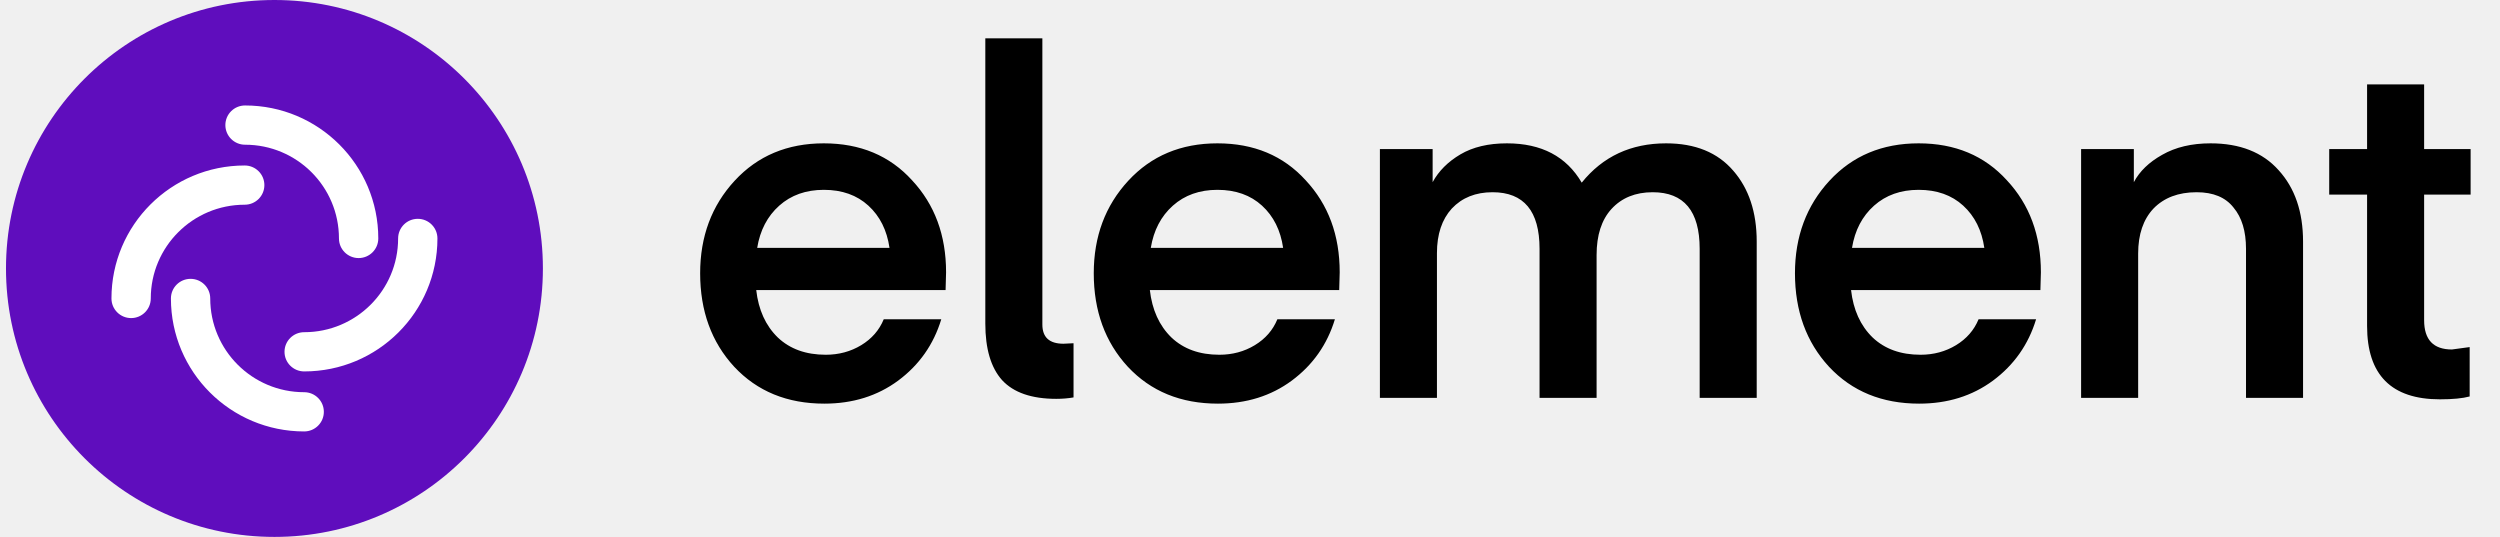
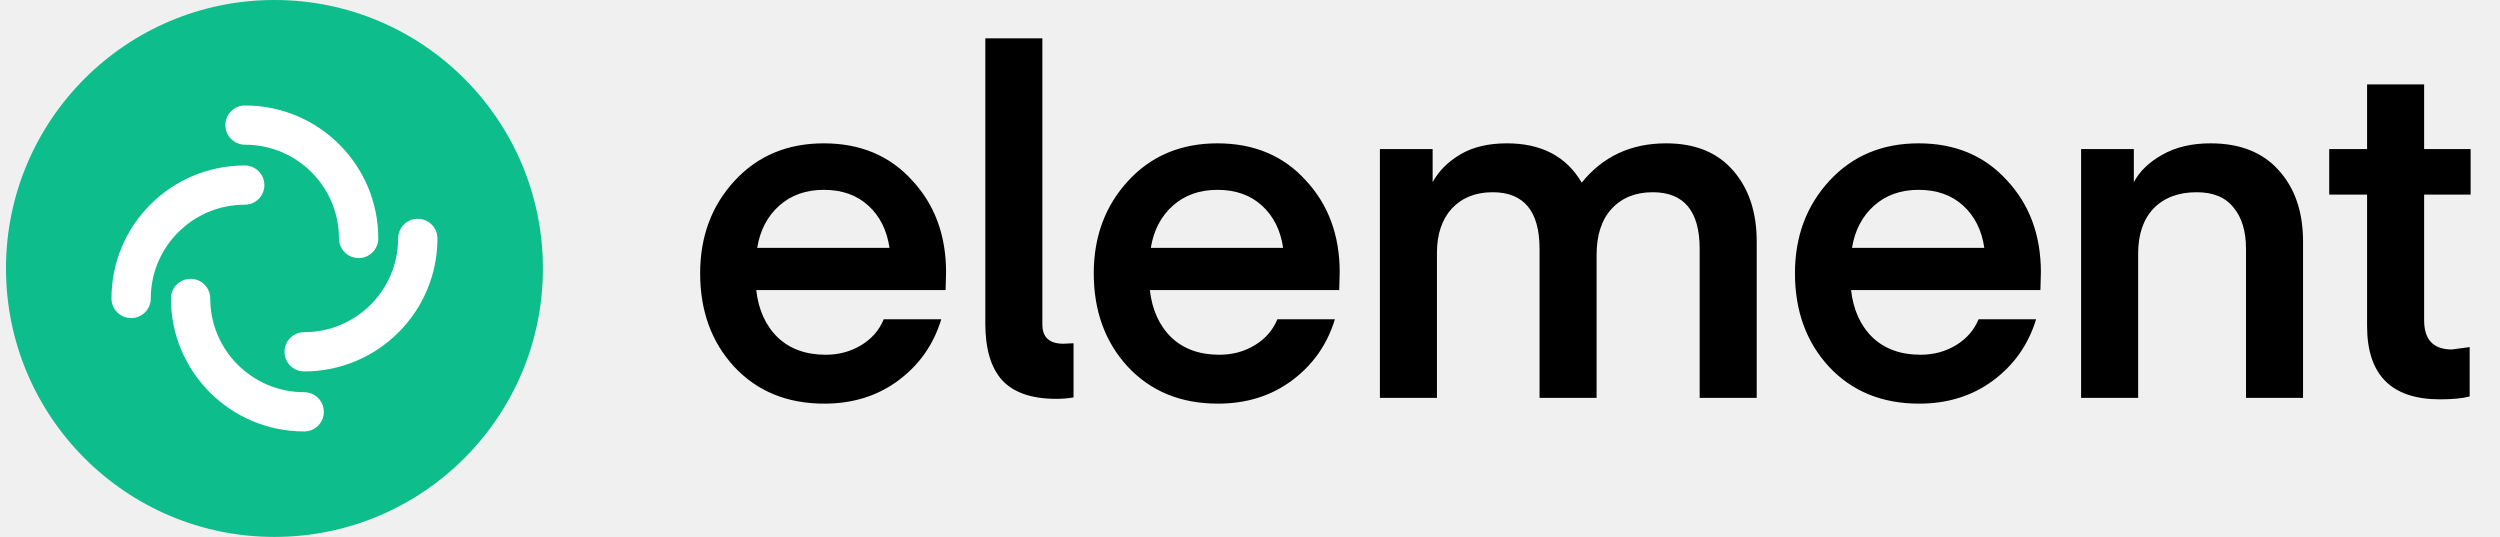
<svg xmlns="http://www.w3.org/2000/svg" width="149" height="32" viewBox="0 0 149 32" fill="none">
-   <path fill-rule="evenodd" clip-rule="evenodd" d="M16.357 32C25.194 32 32.357 24.837 32.357 16C32.357 7.163 25.194 0 16.357 0C7.521 0 0.357 7.163 0.357 16C0.357 24.837 7.521 32 16.357 32Z" fill="#5F0DBD" />
+   <path fill-rule="evenodd" clip-rule="evenodd" d="M16.357 32C25.194 32 32.357 24.837 32.357 16C32.357 7.163 25.194 0 16.357 0C7.521 0 0.357 7.163 0.357 16C0.357 24.837 7.521 32 16.357 32Z" fill="#0DBD8B" />
  <path fill-rule="evenodd" clip-rule="evenodd" d="M13.432 7.455C13.432 6.809 13.957 6.286 14.604 6.286C18.99 6.286 22.546 9.834 22.546 14.212C22.546 14.857 22.021 15.381 21.374 15.381C20.727 15.381 20.202 14.857 20.202 14.212C20.202 11.126 17.696 8.625 14.604 8.625C13.957 8.625 13.432 8.101 13.432 7.455Z" fill="white" />
  <path fill-rule="evenodd" clip-rule="evenodd" d="M24.9 13.042C25.547 13.042 26.071 13.566 26.071 14.212C26.071 18.589 22.515 22.137 18.129 22.137C17.482 22.137 16.957 21.614 16.957 20.968C16.957 20.322 17.482 19.799 18.129 19.799C21.221 19.799 23.728 17.297 23.728 14.212C23.728 13.566 24.252 13.042 24.9 13.042Z" fill="white" />
  <path fill-rule="evenodd" clip-rule="evenodd" d="M19.301 24.545C19.301 25.191 18.776 25.714 18.129 25.714C13.743 25.714 10.187 22.166 10.187 17.788C10.187 17.142 10.711 16.619 11.358 16.619C12.006 16.619 12.53 17.142 12.53 17.788C12.53 20.874 15.037 23.375 18.129 23.375C18.776 23.375 19.301 23.899 19.301 24.545Z" fill="white" />
  <path fill-rule="evenodd" clip-rule="evenodd" d="M7.815 18.958C7.167 18.958 6.643 18.434 6.643 17.788C6.643 13.411 10.199 9.863 14.585 9.863C15.232 9.863 15.757 10.386 15.757 11.032C15.757 11.678 15.232 12.201 14.585 12.201C11.493 12.201 8.986 14.703 8.986 17.788C8.986 18.434 8.462 18.958 7.815 18.958Z" fill="white" />
  <path d="M56.357 17.286H45.071C45.205 18.467 45.633 19.41 46.357 20.114C47.081 20.8 48.033 21.143 49.214 21.143C49.995 21.143 50.7 20.953 51.329 20.572C51.957 20.191 52.405 19.676 52.671 19.029H56.1C55.643 20.533 54.786 21.753 53.529 22.686C52.291 23.6 50.824 24.057 49.129 24.057C46.919 24.057 45.129 23.324 43.757 21.857C42.405 20.39 41.729 18.533 41.729 16.286C41.729 14.095 42.414 12.257 43.786 10.771C45.157 9.286 46.929 8.543 49.1 8.543C51.271 8.543 53.024 9.276 54.357 10.743C55.709 12.191 56.386 14.019 56.386 16.229L56.357 17.286ZM49.1 11.314C48.033 11.314 47.148 11.629 46.443 12.257C45.738 12.886 45.3 13.724 45.129 14.771H53.014C52.862 13.724 52.443 12.886 51.757 12.257C51.071 11.629 50.186 11.314 49.1 11.314ZM58.725 19.286V2.286H62.125V19.343C62.125 20.105 62.544 20.486 63.383 20.486L63.983 20.457V23.686C63.659 23.743 63.316 23.771 62.954 23.771C61.487 23.771 60.411 23.4 59.725 22.657C59.059 21.914 58.725 20.791 58.725 19.286ZM79.817 17.286H68.531C68.665 18.467 69.093 19.41 69.817 20.114C70.541 20.8 71.493 21.143 72.674 21.143C73.455 21.143 74.16 20.953 74.788 20.572C75.417 20.191 75.865 19.676 76.131 19.029H79.56C79.103 20.533 78.246 21.753 76.988 22.686C75.75 23.6 74.284 24.057 72.588 24.057C70.379 24.057 68.588 23.324 67.217 21.857C65.865 20.39 65.188 18.533 65.188 16.286C65.188 14.095 65.874 12.257 67.246 10.771C68.617 9.286 70.388 8.543 72.56 8.543C74.731 8.543 76.484 9.276 77.817 10.743C79.169 12.191 79.846 14.019 79.846 16.229L79.817 17.286ZM72.56 11.314C71.493 11.314 70.607 11.629 69.903 12.257C69.198 12.886 68.76 13.724 68.588 14.771H76.474C76.322 13.724 75.903 12.886 75.217 12.257C74.531 11.629 73.645 11.314 72.56 11.314ZM95.157 15.2V23.714H91.757V14.829C91.757 12.581 90.823 11.457 88.957 11.457C87.947 11.457 87.138 11.781 86.528 12.429C85.938 13.076 85.642 13.962 85.642 15.086V23.714H82.242V8.886H85.385V10.857C85.747 10.191 86.3 9.638 87.042 9.2C87.785 8.762 88.709 8.543 89.814 8.543C91.871 8.543 93.357 9.324 94.271 10.886C95.528 9.324 97.204 8.543 99.3 8.543C101.033 8.543 102.366 9.086 103.3 10.171C104.233 11.238 104.7 12.648 104.7 14.4V23.714H101.3V14.829C101.3 12.581 100.366 11.457 98.5 11.457C97.471 11.457 96.652 11.79 96.042 12.457C95.452 13.105 95.157 14.019 95.157 15.2ZM121.608 17.286H110.323C110.456 18.467 110.884 19.41 111.608 20.114C112.332 20.8 113.284 21.143 114.465 21.143C115.246 21.143 115.951 20.953 116.58 20.572C117.208 20.191 117.656 19.676 117.923 19.029H121.351C120.894 20.533 120.037 21.753 118.78 22.686C117.542 23.6 116.075 24.057 114.38 24.057C112.17 24.057 110.38 23.324 109.008 21.857C107.656 20.39 106.98 18.533 106.98 16.286C106.98 14.095 107.665 12.257 109.037 10.771C110.408 9.286 112.18 8.543 114.351 8.543C116.523 8.543 118.275 9.276 119.608 10.743C120.961 12.191 121.637 14.019 121.637 16.229L121.608 17.286ZM114.351 11.314C113.284 11.314 112.399 11.629 111.694 12.257C110.989 12.886 110.551 13.724 110.38 14.771H118.265C118.113 13.724 117.694 12.886 117.008 12.257C116.323 11.629 115.437 11.314 114.351 11.314ZM127.177 8.886V10.857C127.519 10.21 128.081 9.667 128.862 9.229C129.662 8.771 130.624 8.543 131.748 8.543C133.5 8.543 134.853 9.076 135.805 10.143C136.777 11.21 137.262 12.629 137.262 14.4V23.714H133.862V14.829C133.862 13.781 133.615 12.962 133.119 12.371C132.643 11.762 131.91 11.457 130.919 11.457C129.834 11.457 128.977 11.781 128.348 12.429C127.738 13.076 127.434 13.972 127.434 15.114V23.714H124.034V8.886H127.177ZM147.192 20.686V23.629C146.773 23.743 146.182 23.8 145.421 23.8C142.525 23.8 141.078 22.343 141.078 19.429V11.6H138.821V8.886H141.078V5.029H144.478V8.886H147.249V11.6H144.478V19.086C144.478 20.248 145.03 20.829 146.135 20.829L147.192 20.686Z" fill="black" />
</svg>
